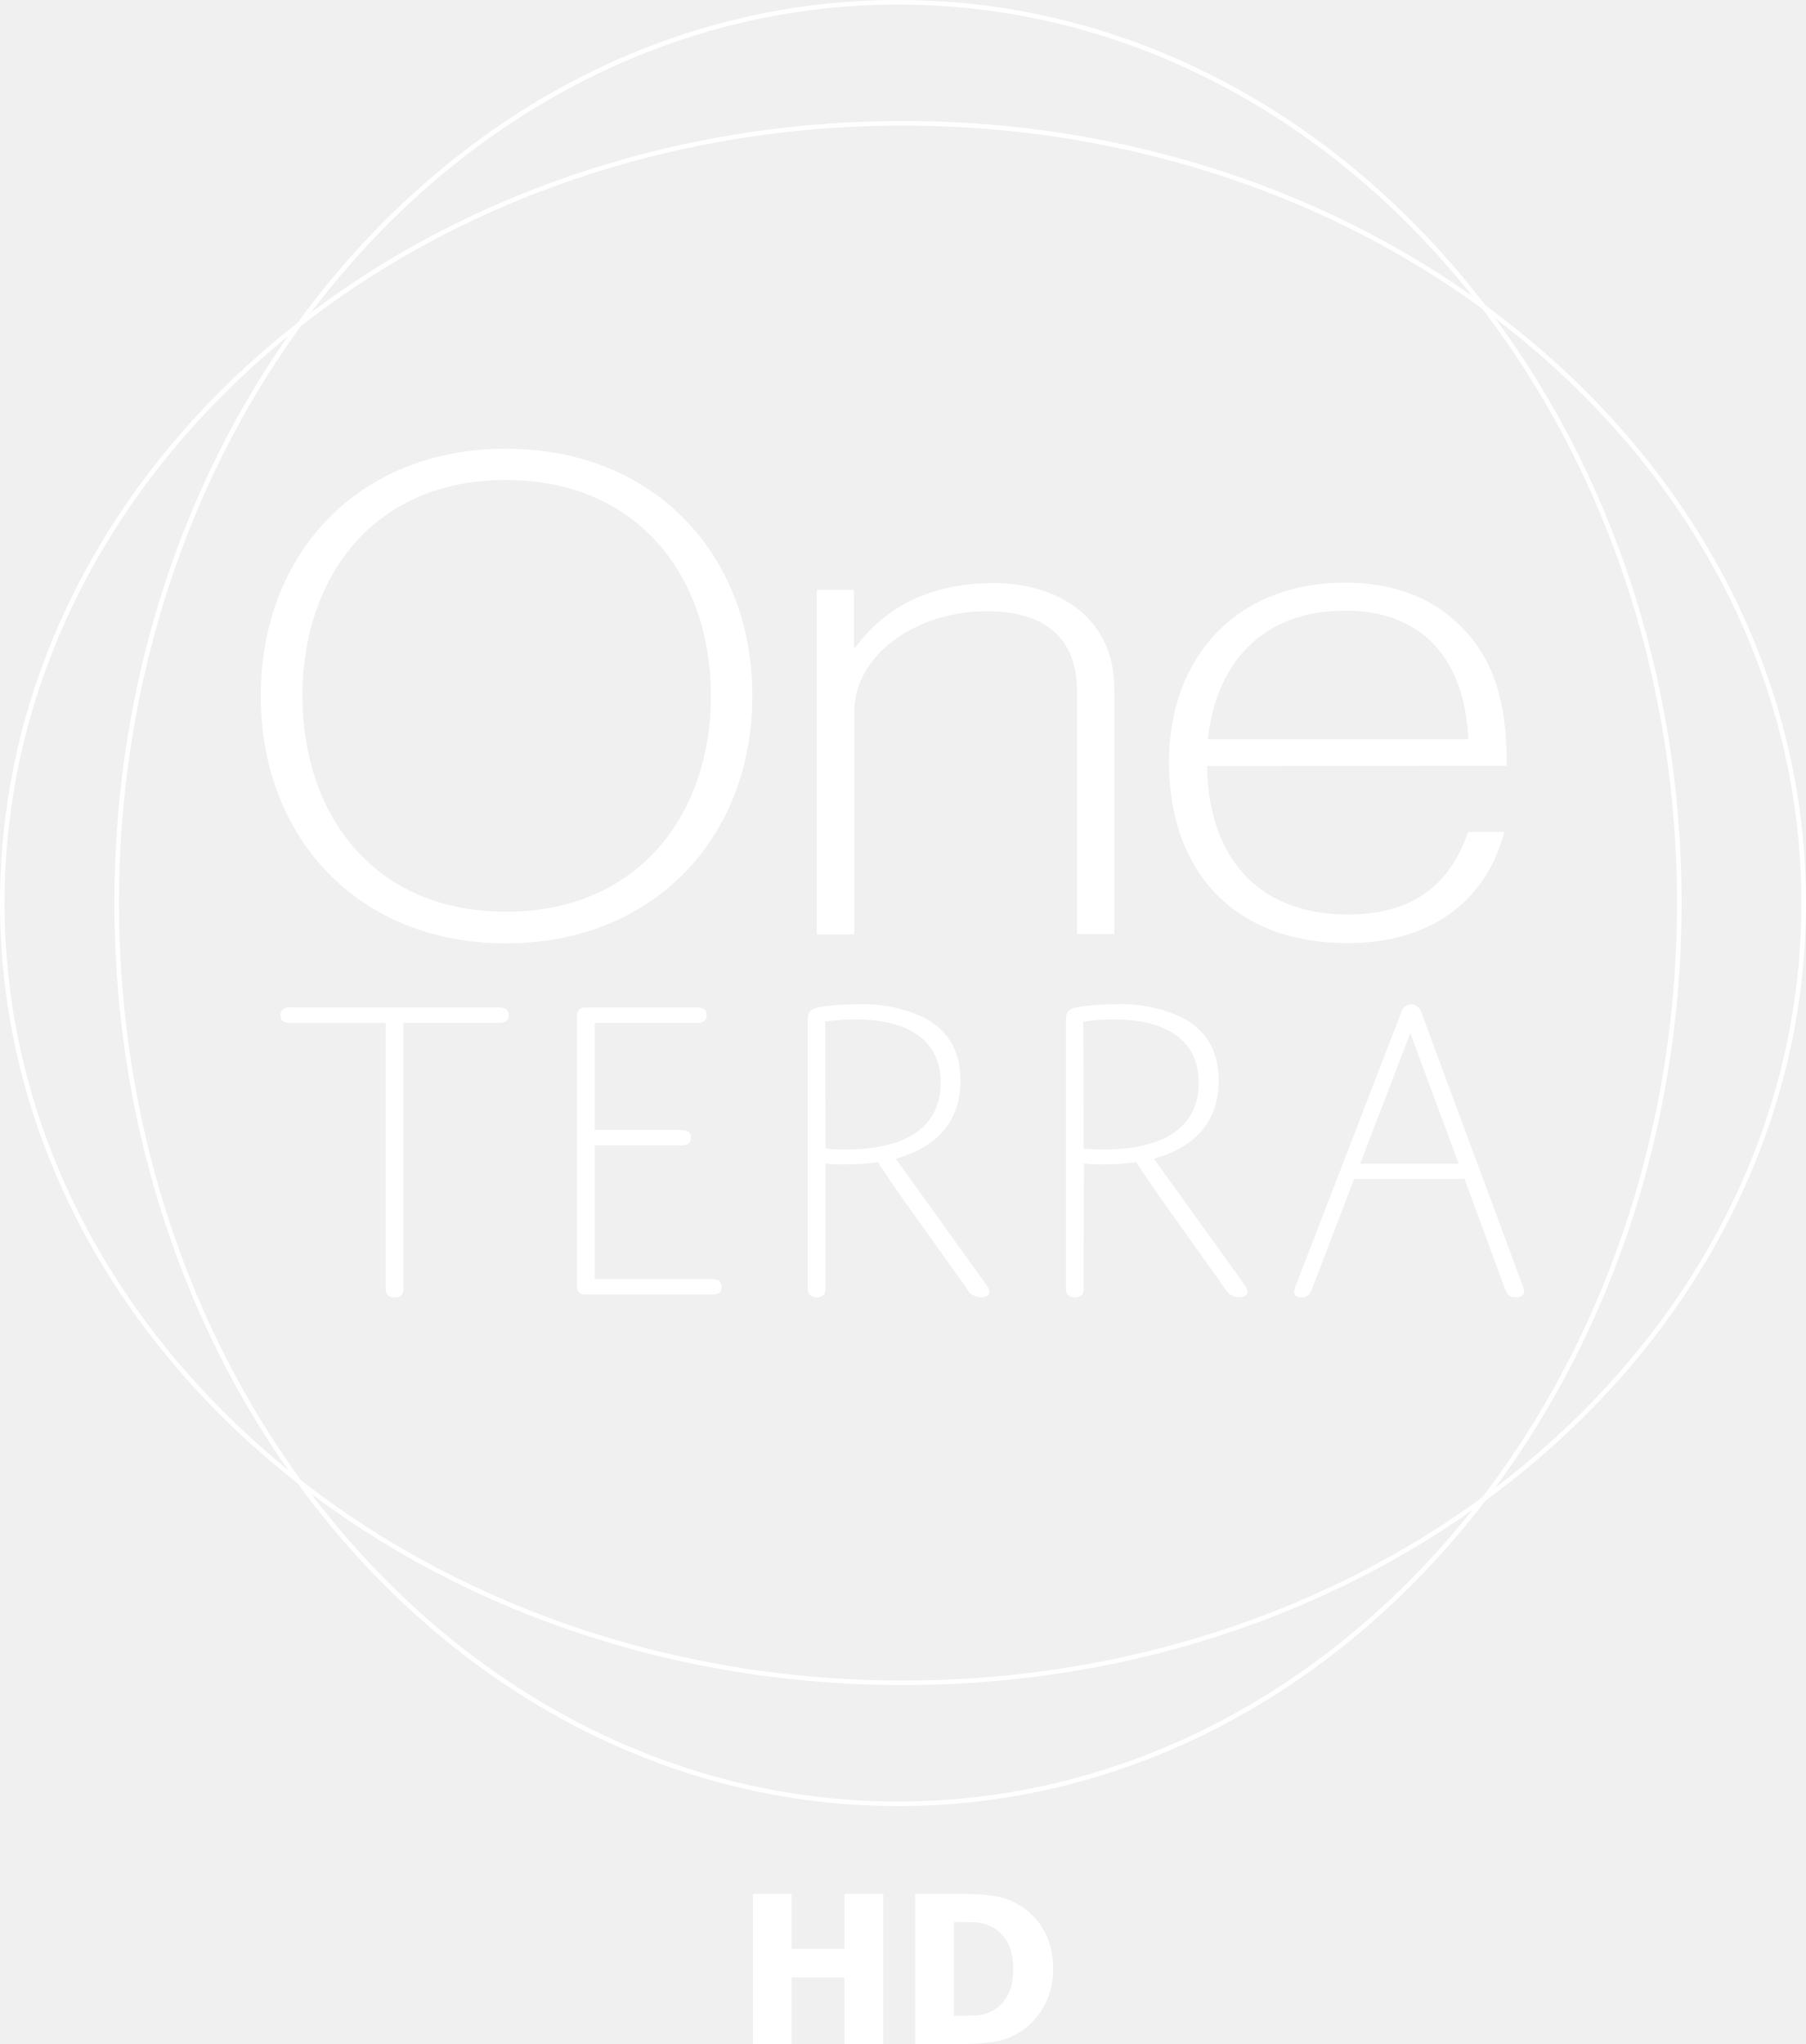
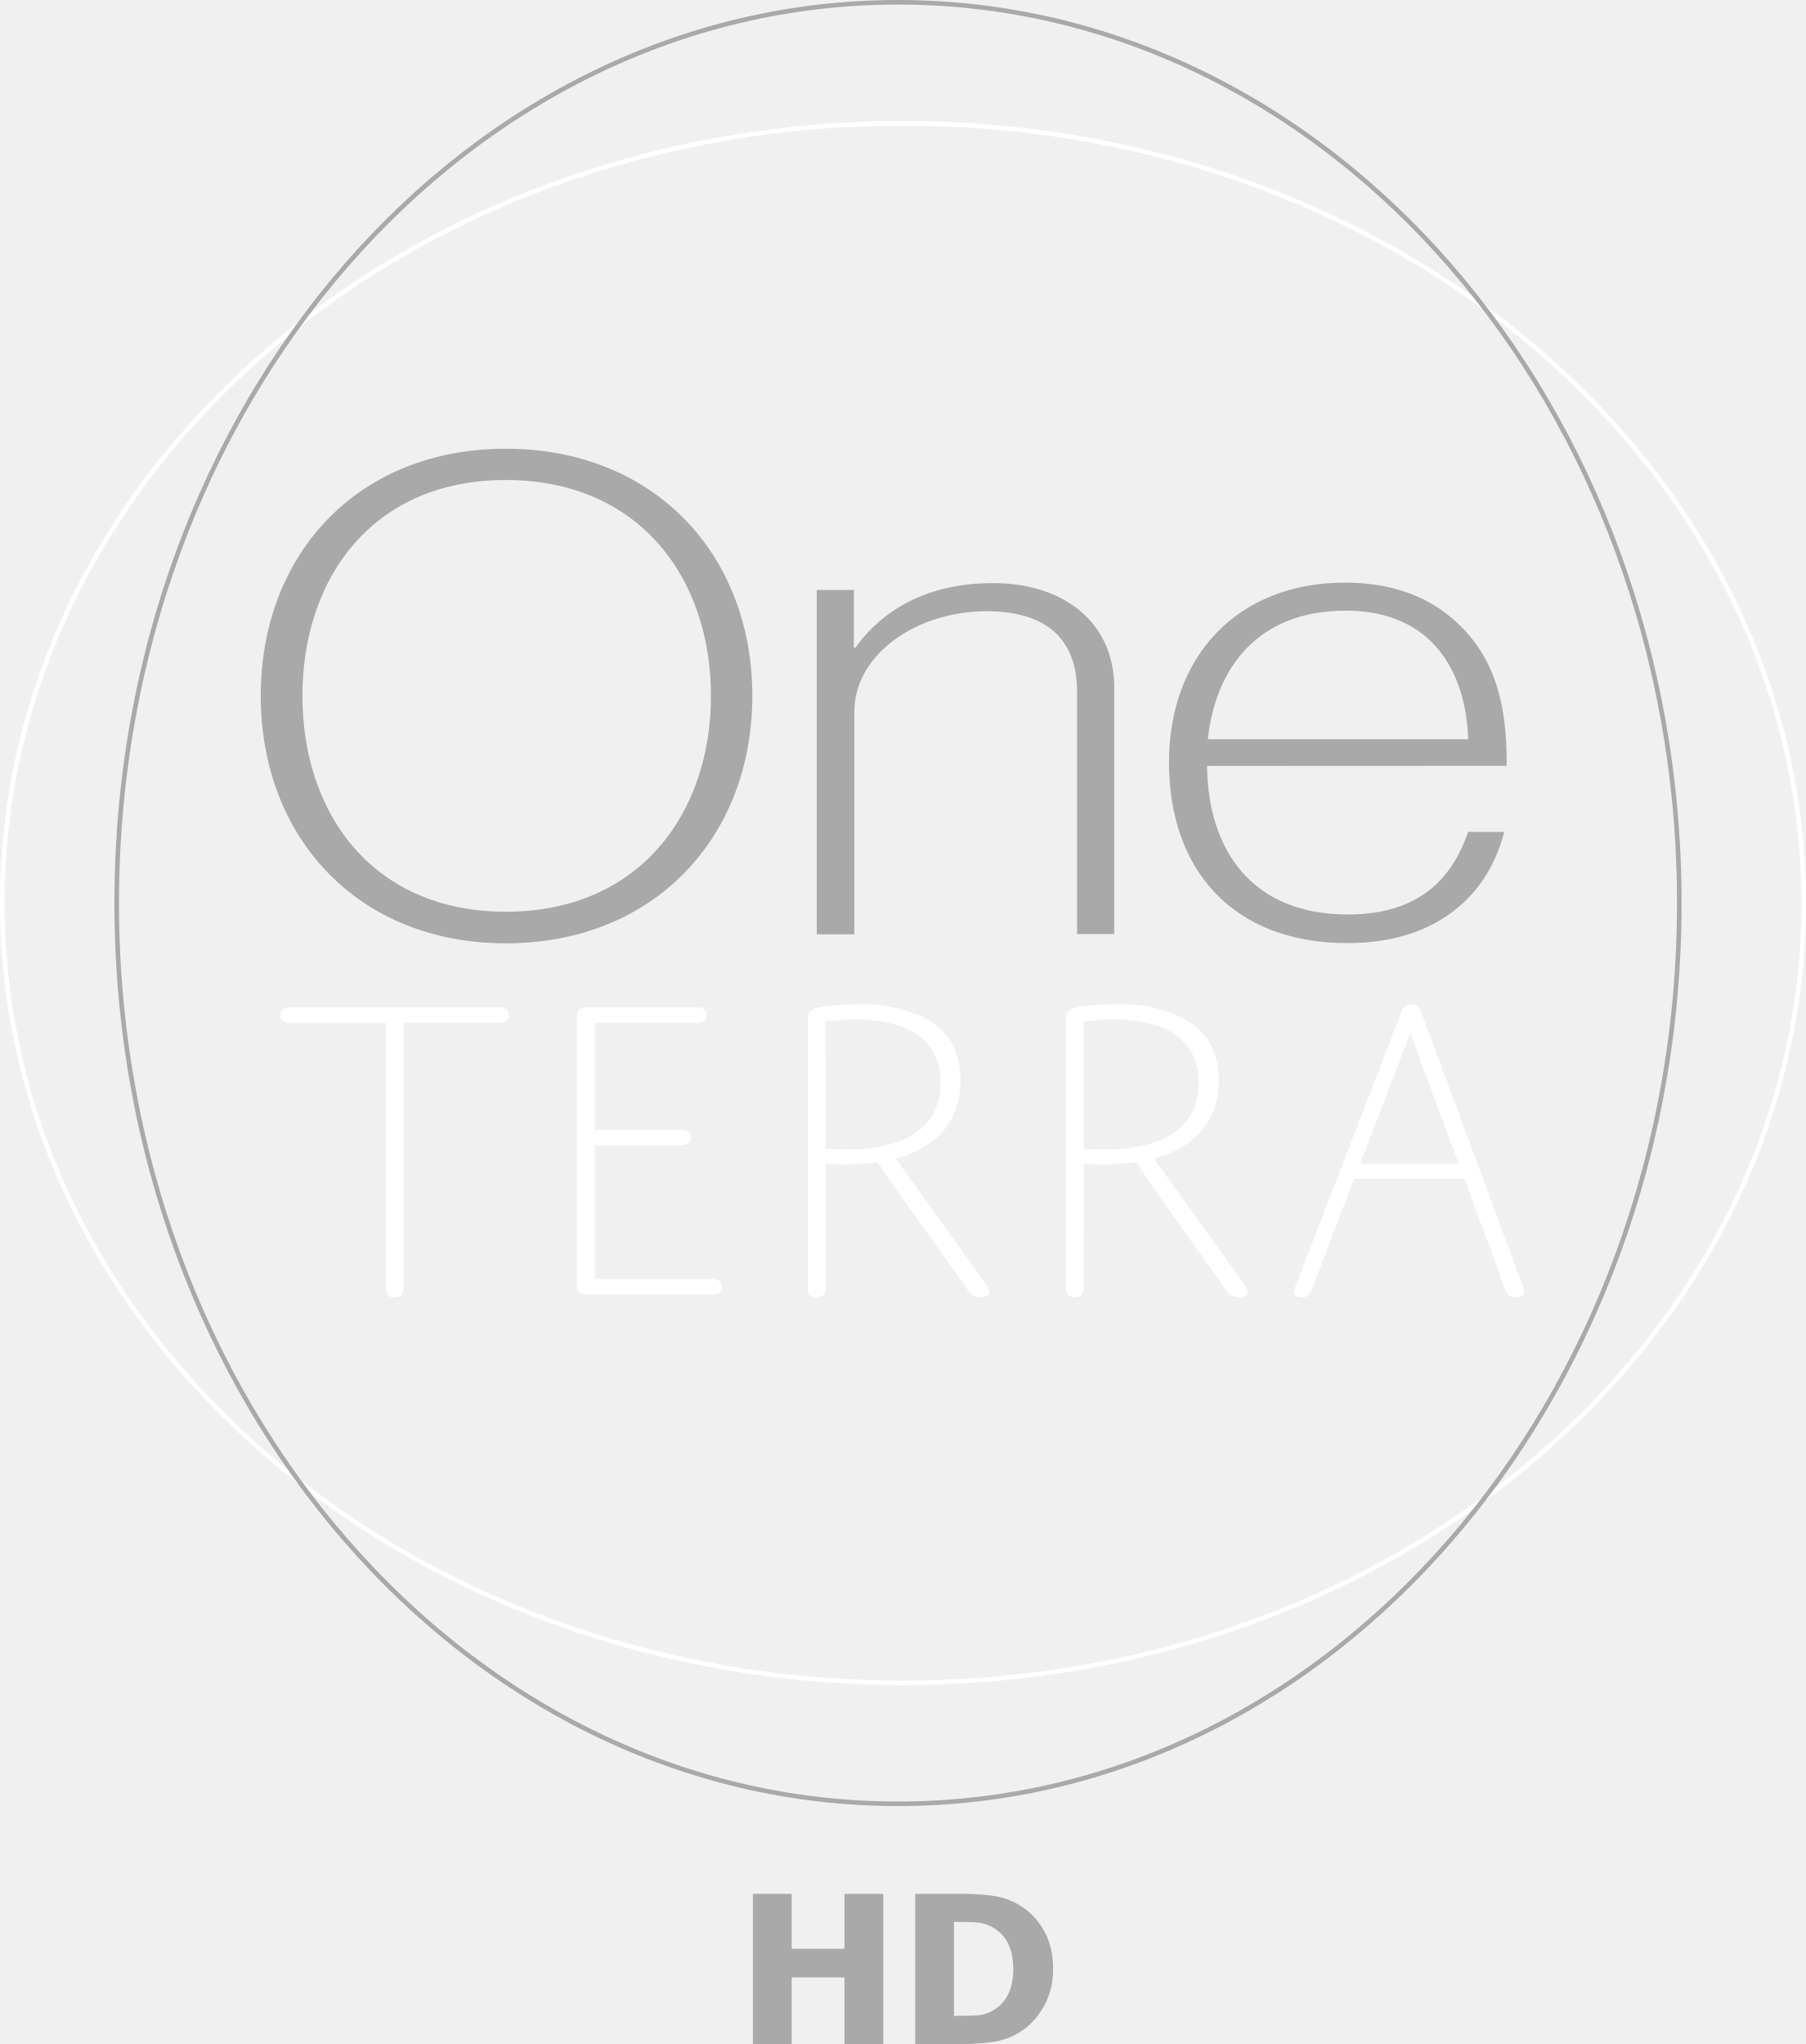
<svg xmlns="http://www.w3.org/2000/svg" width="397.62" height="450" version="1.1">
-   <g fill="#fff">
-     <path d="m198.81 26.641c-109.76 2e-6 -198.81 77.047-198.81 172.17 0 95.123 89.054 172.17 198.81 172.17 109.76 0 198.81-77.047 198.81-172.17 0-95.123-89.052-172.17-198.81-172.17zm0 1.005c109.29 0 197.8 76.669 197.8 171.17s-88.517 171.17-197.8 171.17c-109.29 0-197.81-76.669-197.81-171.17 5.1e-6 -94.496 88.519-171.17 197.81-171.17z" />
-     <path d="m197.71 0c-95.315-5.1271e-6 -172.52 89.053-172.52 198.81 0 109.76 77.203 198.81 172.52 198.81 95.315 0 172.52-89.051 172.52-198.81 0-109.76-77.205-198.81-172.52-198.81zm0 1.005c94.688 0 171.51 88.519 171.51 197.81 0 109.29-76.826 197.8-171.51 197.8-94.688 1e-5 -171.51-88.517-171.51-197.8 2e-6 -109.29 76.824-197.81 171.51-197.81z" />
-     <path d="m111.35 98.792c-32.695 0-53.941 23.311-53.941 54.405 0 31.094 21.314 54.483 53.979 54.483 32.666 0 54.25-23.389 54.25-54.483 0-31.094-21.595-54.405-54.289-54.405zm0 6.881c29.284 0 45.174 21.492 45.174 47.524 0 25.96-15.838 47.524-45.136 47.524-29.298 1e-5 -44.8-21.564-44.8-47.524s15.478-47.524 44.761-47.524zm184.79 22.594c-23.777 0-38.771 16.284-38.771 39.597 0 23.313 13.778 39.808 39.39 39.765 19.397 0 30.866-10.407 34.407-24.479h-7.927c-3.541 10.268-10.797 18.178-26.48 18.178-21.406 0-30.839-14.524-30.998-32.703l65.948-0.026c0.159-14.376-3.028-25.233-12.64-33-5.738-4.7-13.491-7.333-22.929-7.333zm-77.464 0.103c-14.844 0-24.571 6.158-30.353 14.228h-0.323v-12.717h-8.172v75.811h8.263v-48.983c0-12.611 13.656-22.142 29.165-22.142 12.141 0 19.882 5.286 19.882 17.752v53.308h8.185v-54.121c0-15.07-11.803-23.136-26.648-23.136zm77.425 6.055c19.209 0 26.616 13.343 27.151 28.326h-57.323c1.691-15.981 11.308-28.3 30.185-28.3z" />
-     <path d="m190.68 221.07c-0.625-0.011-1.258-1e-3 -1.885 0.026-2.552-7e-3 -5.1 0.156-7.63 0.491-3.324 0.492-3.318 1.458-3.318 3.512v58.292c-0.066 0.54 0.034 1.087 0.297 1.562 0.917 0.906 2.388 0.906 3.305 0 0.263-0.476 0.376-1.022 0.31-1.562v-27.229c1.362 0.158 2.734 0.216 4.106 0.194 2.485 0.01 4.962-0.153 7.424-0.491 0 0 2.674 4.104 5.564 8.211l13.982 19.56c0.562 1.213 1.789 1.976 3.124 1.95 2.154 0 2.248-1.274 1.265-2.634l-20.024-27.861c9.93-2.748 14.266-8.995 14.266-17.21 0-6.841-3.035-11.26-8.108-13.892-3.981-1.853-8.302-2.845-12.678-2.918zm56.833 0c-0.626-0.011-1.258-2e-3 -1.885 0.026-2.547-6e-3 -5.092 0.157-7.617 0.491-3.324 0.492-3.318 1.458-3.318 3.512v58.292c-0.063 0.538 0.032 1.083 0.284 1.562 0.922 0.908 2.409 0.908 3.331 0 0.251-0.48 0.347-1.024 0.284-1.562l0.026-27.229c1.362 0.157 2.734 0.216 4.106 0.194 2.485 0.011 4.975-0.152 7.436-0.491 0 0 2.687 4.104 5.577 8.211l13.931 19.56c0.57 1.212 1.799 1.974 3.137 1.95 2.154 0 2.234-1.274 1.265-2.634l-20.024-27.861c9.93-2.748 14.266-8.995 14.266-17.21 0-6.841-3.035-11.26-8.108-13.892-3.985-1.855-8.311-2.846-12.691-2.918zm63.185 0.039c-1.081 0.033-1.997 0.803-2.233 1.859l-23.123 59.944c-0.218 0.454-0.36 0.944-0.4 1.446 0 0.795 0.394 1.265 1.665 1.265 1.272 0 1.755-0.675 2.246-1.846l9.283-24.246h24.285l8.934 24.22c0.491 1.374 1.004 1.846 2.363 1.846 1.359 0 1.846-0.571 1.846-1.265-0.048-0.501-0.177-0.989-0.387-1.446l-22.219-59.918c-0.247-1.056-1.176-1.823-2.259-1.859zm-247.02 0.671c-0.427 0.018-0.853 0.131-1.239 0.323-0.48 0.317-0.734 0.875-0.671 1.446-0.055 0.55 0.201 1.078 0.671 1.369 0.518 0.244 1.095 0.338 1.665 0.284h20.812v58.188c-0.063 0.538 0.033 1.083 0.284 1.562 0.406 0.49 1.033 0.736 1.665 0.671 0.633 0.07 1.262-0.177 1.665-0.671 0.263-0.476 0.363-1.022 0.297-1.562v-58.201h20.825c0.57 0.053 1.134-0.042 1.653-0.284 0.472-0.323 0.737-0.876 0.684-1.446 0.049-0.545-0.219-1.068-0.684-1.356-0.515-0.254-1.081-0.365-1.653-0.31h-45.549c-0.143-0.014-0.284-0.018-0.426-0.013zm89.974 0c-0.142-6e-3 -0.283-8.6e-4 -0.426 0.013h-24.233c-1.46 0-1.962 0.69-1.962 1.962v59.299c0 1.258 0.517 1.95 1.962 1.95h27.551c0.572 0.055 1.15-0.044 1.665-0.297 0.477-0.319 0.743-0.875 0.684-1.446 0.035-0.547-0.229-1.078-0.684-1.381-0.519-0.242-1.096-0.337-1.665-0.284h-25.602v-29.436h18.785c0.57 0.056 1.148-0.039 1.665-0.284 0.482-0.315 0.753-0.872 0.697-1.446 0.046-0.548-0.226-1.071-0.697-1.356-0.514-0.257-1.094-0.368-1.665-0.31h-18.785v-23.575h22.284c0.57 0.053 1.147-0.042 1.665-0.284 0.477-0.319 0.73-0.875 0.671-1.446 0.049-0.545-0.206-1.068-0.671-1.356-0.386-0.19-0.812-0.305-1.239-0.323zm34.781 2.646c9.482 0 18.682 3.222 18.682 13.982 0 8.88-6.463 14.666-21.019 14.666-1.448 0.011-2.897-0.061-4.338-0.207l-0.065-27.952c2.231-0.326 4.486-0.489 6.74-0.491zm56.833 0c9.482 0 18.656 3.222 18.656 13.982 0 8.88-6.438 14.666-20.993 14.666-1.448 0.011-2.897-0.061-4.338-0.207l-0.077-27.952c2.235-0.326 4.493-0.489 6.752-0.491zm65.237 3.021 10.651 28.752h-21.69z" />
-     <path d="m174.3 450v-14.65h11.622v14.65h8.54v-33.051h-8.54v12.097h-11.622v-12.097h-8.54v33.051zm37.835 0c2.344 0 4.555-0.159 6.633-0.477 2.078-0.318 4-1.032 5.765-2.142 2.116-1.302 3.866-3.171 5.252-5.605 1.385-2.434 2.078-5.19 2.078-8.268 0-3.196-0.647-5.975-1.941-8.335-1.294-2.36-3.06-4.236-5.297-5.627-1.827-1.139-3.783-1.857-5.868-2.153-2.085-0.296-4.323-0.444-6.713-0.444h-10.549v33.051zm-1.941-6.193h-0.16v-20.688h0.16c1.766 0 3.284 0.03 4.555 0.089 1.271 0.059 2.485 0.4 3.642 1.021 1.598 0.873 2.782 2.083 3.551 3.629 0.769 1.546 1.153 3.407 1.153 5.582 0 2.175-0.365 4.018-1.096 5.527-0.731 1.509-1.796 2.693-3.197 3.551-1.187 0.725-2.439 1.121-3.756 1.188-1.317 0.067-2.934 0.1-4.852 0.1z" />
-   </g>
+   <path d="m198.81 26.641c-109.76 2e-6 -198.81 77.047-198.81 172.17s89.054 172.17 198.81 172.17c109.76 0 198.81-77.047 198.81-172.17s-89.052-172.17-198.81-172.17zm0 1.005c109.29 0 197.8 76.669 197.8 171.17s-88.517 171.17-197.8 171.17c-109.29 0-197.81-76.669-197.81-171.17 5.1e-6 -94.496 88.519-171.17 197.81-171.17z" fill="#fff" />
+   <path d="m197.71 0c-95.315-5.1271e-6 -172.52 89.053-172.52 198.81 0 109.76 77.203 198.81 172.52 198.81 95.315 0 172.52-89.051 172.52-198.81 0-109.76-77.205-198.81-172.52-198.81zm0 1.005c94.688 0 171.51 88.519 171.51 197.81 0 109.29-76.826 197.8-171.51 197.8-94.688 1e-5 -171.51-88.517-171.51-197.8 2e-6 -109.29 76.824-197.81 171.51-197.81z" fill="#a9a9a9" />
+   <path d="m111.35 98.792c-32.695 0-53.941 23.311-53.941 54.405s21.314 54.483 53.979 54.483c32.666 0 54.25-23.389 54.25-54.483s-21.595-54.405-54.289-54.405zm0 6.881c29.284 0 45.174 21.492 45.174 47.524 0 25.96-15.838 47.524-45.136 47.524-29.298 1e-5 -44.8-21.564-44.8-47.524s15.478-47.524 44.761-47.524zm184.79 22.594c-23.777 0-38.771 16.284-38.771 39.597s13.778 39.808 39.39 39.765c19.397 0 30.866-10.407 34.407-24.479h-7.927c-3.541 10.268-10.797 18.178-26.48 18.178-21.406 0-30.839-14.524-30.998-32.703l65.948-0.026c0.159-14.376-3.028-25.233-12.64-33-5.738-4.7-13.491-7.333-22.929-7.333zm-77.464 0.103c-14.844 0-24.571 6.158-30.353 14.228h-0.323v-12.717h-8.172v75.811h8.263v-48.983c0-12.611 13.656-22.142 29.165-22.142 12.141 0 19.882 5.286 19.882 17.752v53.308h8.185v-54.121c0-15.07-11.803-23.136-26.648-23.136zm77.425 6.055c19.209 0 26.616 13.343 27.151 28.326h-57.323c1.691-15.981 11.308-28.3 30.185-28.3z" fill="#a9a9a9" />
+   <path d="m190.68 221.07c-0.625-0.011-1.258-1e-3 -1.885 0.026-2.552-7e-3 -5.1 0.156-7.63 0.491-3.324 0.492-3.318 1.458-3.318 3.512v58.292c-0.066 0.54 0.034 1.087 0.297 1.562 0.917 0.906 2.388 0.906 3.305 0 0.263-0.476 0.376-1.022 0.31-1.562v-27.229c1.362 0.158 2.734 0.216 4.106 0.194 2.485 0.01 4.962-0.153 7.424-0.491 0 0 2.674 4.104 5.564 8.211l13.982 19.56c0.562 1.213 1.789 1.976 3.124 1.95 2.154 0 2.248-1.274 1.265-2.634l-20.024-27.861c9.93-2.748 14.266-8.995 14.266-17.21 0-6.841-3.035-11.26-8.108-13.892-3.981-1.853-8.302-2.845-12.678-2.918zm56.833 0c-0.626-0.011-1.258-2e-3 -1.885 0.026-2.547-6e-3 -5.092 0.157-7.617 0.491-3.324 0.492-3.318 1.458-3.318 3.512v58.292c-0.063 0.538 0.032 1.083 0.284 1.562 0.922 0.908 2.409 0.908 3.331 0 0.251-0.48 0.347-1.024 0.284-1.562l0.026-27.229c1.362 0.157 2.734 0.216 4.106 0.194 2.485 0.011 4.975-0.152 7.436-0.491 0 0 2.687 4.104 5.577 8.211l13.931 19.56c0.57 1.212 1.799 1.974 3.137 1.95 2.154 0 2.234-1.274 1.265-2.634l-20.024-27.861c9.93-2.748 14.266-8.995 14.266-17.21 0-6.841-3.035-11.26-8.108-13.892-3.985-1.855-8.311-2.846-12.691-2.918zm63.185 0.039c-1.081 0.033-1.997 0.803-2.233 1.859l-23.123 59.944c-0.218 0.454-0.36 0.944-0.4 1.446 0 0.795 0.394 1.265 1.665 1.265 1.272 0 1.755-0.675 2.246-1.846l9.283-24.246h24.285l8.934 24.22c0.491 1.374 1.004 1.846 2.363 1.846 1.359 0 1.846-0.571 1.846-1.265-0.048-0.501-0.177-0.989-0.387-1.446l-22.219-59.918c-0.247-1.056-1.176-1.823-2.259-1.859zm-247.02 0.671c-0.427 0.018-0.853 0.131-1.239 0.323-0.48 0.317-0.734 0.875-0.671 1.446-0.055 0.55 0.201 1.078 0.671 1.369 0.518 0.244 1.095 0.338 1.665 0.284h20.812v58.188c-0.063 0.538 0.033 1.083 0.284 1.562 0.406 0.49 1.033 0.736 1.665 0.671 0.633 0.07 1.262-0.177 1.665-0.671 0.263-0.476 0.363-1.022 0.297-1.562v-58.201h20.825c0.57 0.053 1.134-0.042 1.653-0.284 0.472-0.323 0.737-0.876 0.684-1.446 0.049-0.545-0.219-1.068-0.684-1.356-0.515-0.254-1.081-0.365-1.653-0.31h-45.549c-0.143-0.014-0.284-0.018-0.426-0.013zm89.974 0c-0.142-6e-3 -0.283-8.6e-4 -0.426 0.013h-24.233c-1.46 0-1.962 0.69-1.962 1.962v59.299c0 1.258 0.517 1.95 1.962 1.95h27.551c0.572 0.055 1.15-0.044 1.665-0.297 0.477-0.319 0.743-0.875 0.684-1.446 0.035-0.547-0.229-1.078-0.684-1.381-0.519-0.242-1.096-0.337-1.665-0.284h-25.602v-29.436h18.785c0.57 0.056 1.148-0.039 1.665-0.284 0.482-0.315 0.753-0.872 0.697-1.446 0.046-0.548-0.226-1.071-0.697-1.356-0.514-0.257-1.094-0.368-1.665-0.31h-18.785v-23.575h22.284c0.57 0.053 1.147-0.042 1.665-0.284 0.477-0.319 0.73-0.875 0.671-1.446 0.049-0.545-0.206-1.068-0.671-1.356-0.386-0.19-0.812-0.305-1.239-0.323zm34.781 2.646c9.482 0 18.682 3.222 18.682 13.982 0 8.88-6.463 14.666-21.019 14.666-1.448 0.011-2.897-0.061-4.338-0.207l-0.065-27.952c2.231-0.326 4.486-0.489 6.74-0.491zm56.833 0c9.482 0 18.656 3.222 18.656 13.982 0 8.88-6.438 14.666-20.993 14.666-1.448 0.011-2.897-0.061-4.338-0.207l-0.077-27.952c2.235-0.326 4.493-0.489 6.752-0.491zm65.237 3.021 10.651 28.752h-21.69z" fill="#fff" />
+   <path d="m174.3 450v-14.65h11.622v14.65h8.54v-33.051h-8.54v12.097h-11.622v-12.097h-8.54v33.051zm37.835 0c2.344 0 4.555-0.159 6.633-0.477 2.078-0.318 4-1.032 5.765-2.142 2.116-1.302 3.866-3.171 5.252-5.605 1.385-2.434 2.078-5.19 2.078-8.268 0-3.196-0.647-5.975-1.941-8.335-1.294-2.36-3.06-4.236-5.297-5.627-1.827-1.139-3.783-1.857-5.868-2.153-2.085-0.296-4.323-0.444-6.713-0.444h-10.549v33.051zm-1.941-6.193h-0.16v-20.688h0.16c1.766 0 3.284 0.03 4.555 0.089 1.271 0.059 2.485 0.4 3.642 1.021 1.598 0.873 2.782 2.083 3.551 3.629 0.769 1.546 1.153 3.407 1.153 5.582s-0.365 4.018-1.096 5.527c-0.731 1.509-1.796 2.693-3.197 3.551-1.187 0.725-2.439 1.121-3.756 1.188-1.317 0.067-2.934 0.1-4.852 0.1z" fill="#a9a9a9" />
</svg>
